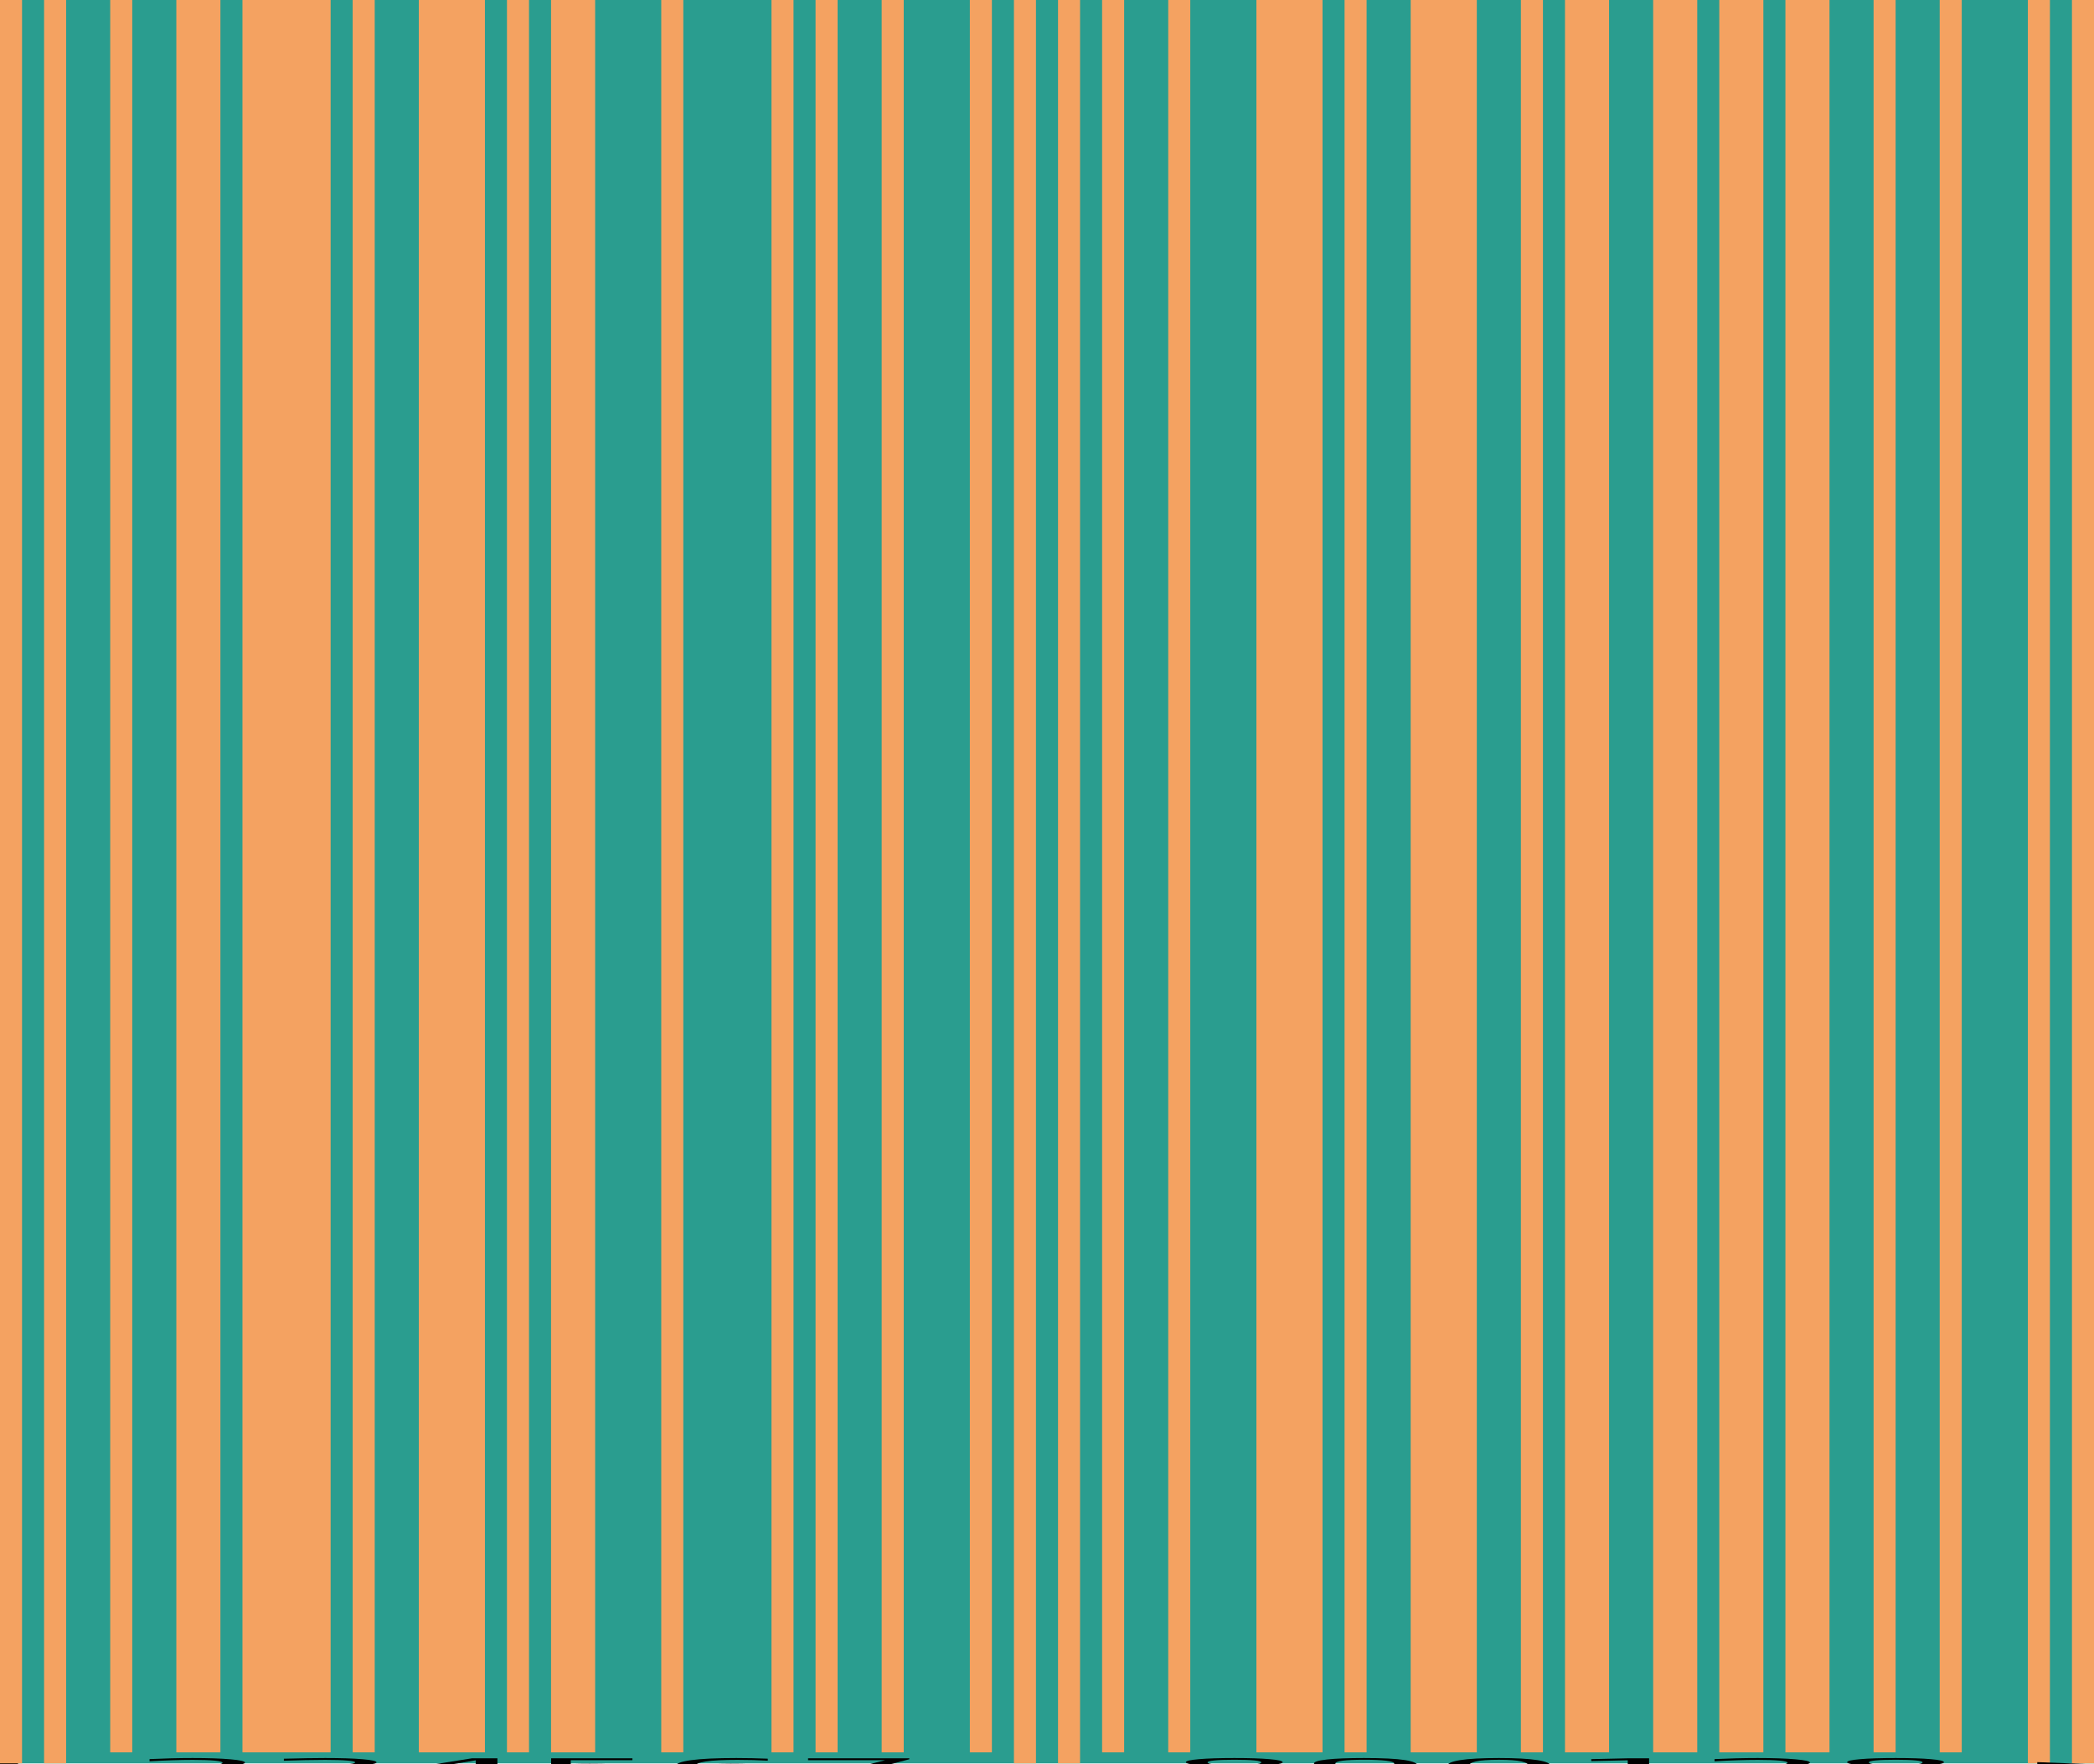
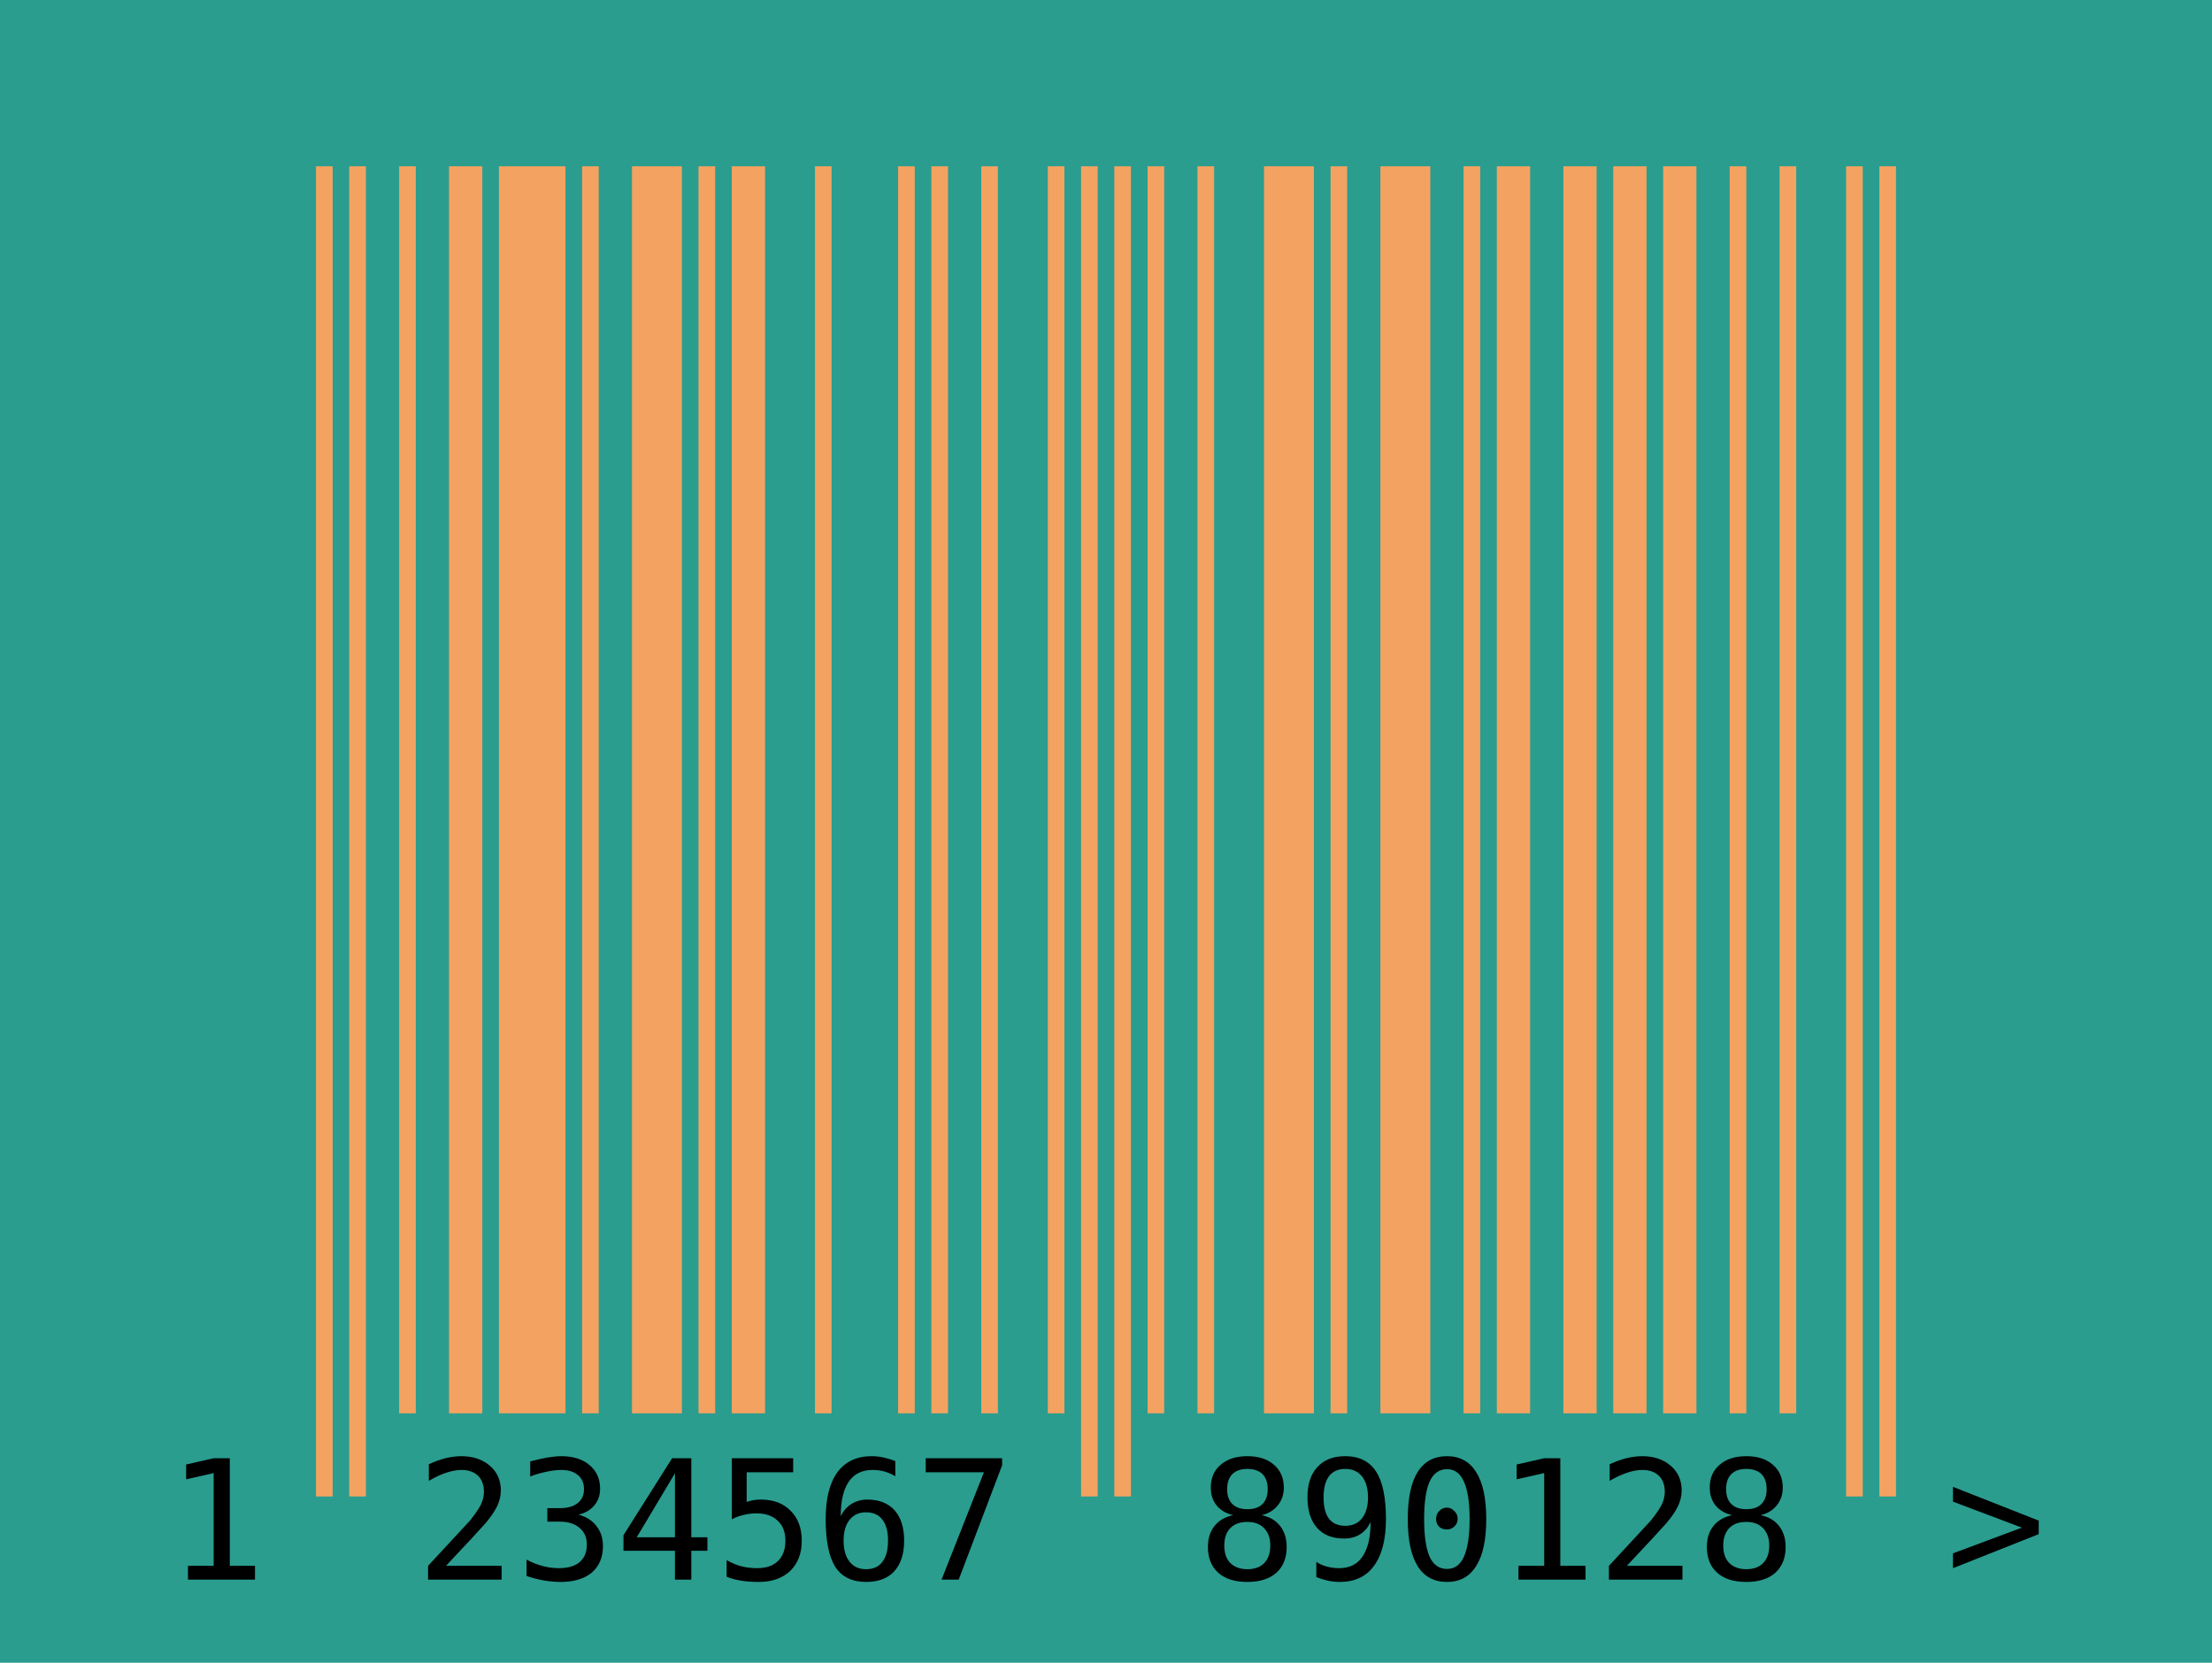
- <svg xmlns="http://www.w3.org/2000/svg" version="1.1" width="950" height="800" viewBox="0 0 950 800">
+ <svg xmlns="http://www.w3.org/2000/svg" version="1.1" width="133" height="100" viewBox="0 0 133 100">
  <g>
-     <rect x="0" y="0" width="950" height="800" fill="#2a9d8f" />
-     <g transform="translate(0 0) scale(10 1)">
+     <rect x="0" y="0" width="133" height="100" fill="#2a9d8f" />
+     <g transform="translate(10 10)">
      <g>
-         <text x="0" y="805" text-anchor="middle" font-family="monospace" font-size="10" fill="black">1</text>
+         <text x="3" y="85" text-anchor="middle" font-family="monospace" font-size="10" fill="black">1</text>
      </g>
      <g>
-         <rect x="0" y="0" width="1" height="800" fill="#f4a261" />
-         <rect x="2" y="0" width="1" height="800" fill="#f4a261" />
+         <rect x="9" y="0" width="1" height="80" fill="#f4a261" />
+         <rect x="11" y="0" width="1" height="80" fill="#f4a261" />
      </g>
      <g>
-         <rect x="5" y="0" width="1" height="795" fill="#f4a261" />
-         <rect x="8" y="0" width="2" height="795" fill="#f4a261" />
-         <text x="9" y="805" text-anchor="middle" font-family="monospace" font-size="10" fill="black">2</text>
+         <rect x="14" y="0" width="1" height="75" fill="#f4a261" />
+         <rect x="17" y="0" width="2" height="75" fill="#f4a261" />
+         <text x="18" y="85" text-anchor="middle" font-family="monospace" font-size="10" fill="black">2</text>
      </g>
      <g>
-         <rect x="11" y="0" width="4" height="795" fill="#f4a261" />
-         <rect x="16" y="0" width="1" height="795" fill="#f4a261" />
-         <text x="15" y="805" text-anchor="middle" font-family="monospace" font-size="10" fill="black">3</text>
+         <rect x="20" y="0" width="4" height="75" fill="#f4a261" />
+         <rect x="25" y="0" width="1" height="75" fill="#f4a261" />
+         <text x="24" y="85" text-anchor="middle" font-family="monospace" font-size="10" fill="black">3</text>
      </g>
      <g>
-         <rect x="19" y="0" width="3" height="795" fill="#f4a261" />
-         <rect x="23" y="0" width="1" height="795" fill="#f4a261" />
-         <text x="21" y="805" text-anchor="middle" font-family="monospace" font-size="10" fill="black">4</text>
+         <rect x="28" y="0" width="3" height="75" fill="#f4a261" />
+         <rect x="32" y="0" width="1" height="75" fill="#f4a261" />
+         <text x="30" y="85" text-anchor="middle" font-family="monospace" font-size="10" fill="black">4</text>
      </g>
      <g>
-         <rect x="25" y="0" width="2" height="795" fill="#f4a261" />
-         <rect x="30" y="0" width="1" height="795" fill="#f4a261" />
-         <text x="27" y="805" text-anchor="middle" font-family="monospace" font-size="10" fill="black">5</text>
+         <rect x="34" y="0" width="2" height="75" fill="#f4a261" />
+         <rect x="39" y="0" width="1" height="75" fill="#f4a261" />
+         <text x="36" y="85" text-anchor="middle" font-family="monospace" font-size="10" fill="black">5</text>
      </g>
      <g>
-         <rect x="35" y="0" width="1" height="795" fill="#f4a261" />
-         <rect x="37" y="0" width="1" height="795" fill="#f4a261" />
-         <text x="33" y="805" text-anchor="middle" font-family="monospace" font-size="10" fill="black">6</text>
+         <rect x="44" y="0" width="1" height="75" fill="#f4a261" />
+         <rect x="46" y="0" width="1" height="75" fill="#f4a261" />
+         <text x="42" y="85" text-anchor="middle" font-family="monospace" font-size="10" fill="black">6</text>
      </g>
      <g>
-         <rect x="40" y="0" width="1" height="795" fill="#f4a261" />
-         <rect x="44" y="0" width="1" height="795" fill="#f4a261" />
-         <text x="39" y="805" text-anchor="middle" font-family="monospace" font-size="10" fill="black">7</text>
+         <rect x="49" y="0" width="1" height="75" fill="#f4a261" />
+         <rect x="53" y="0" width="1" height="75" fill="#f4a261" />
+         <text x="48" y="85" text-anchor="middle" font-family="monospace" font-size="10" fill="black">7</text>
      </g>
      <g>
-         <rect x="46" y="0" width="1" height="800" fill="#f4a261" />
-         <rect x="48" y="0" width="1" height="800" fill="#f4a261" />
+         <rect x="55" y="0" width="1" height="80" fill="#f4a261" />
+         <rect x="57" y="0" width="1" height="80" fill="#f4a261" />
      </g>
      <g>
-         <rect x="50" y="0" width="1" height="795" fill="#f4a261" />
-         <rect x="53" y="0" width="1" height="795" fill="#f4a261" />
-         <text x="56" y="805" text-anchor="middle" font-family="monospace" font-size="10" fill="black">8</text>
+         <rect x="59" y="0" width="1" height="75" fill="#f4a261" />
+         <rect x="62" y="0" width="1" height="75" fill="#f4a261" />
+         <text x="65" y="85" text-anchor="middle" font-family="monospace" font-size="10" fill="black">8</text>
      </g>
      <g>
-         <rect x="57" y="0" width="3" height="795" fill="#f4a261" />
-         <rect x="61" y="0" width="1" height="795" fill="#f4a261" />
-         <text x="62" y="805" text-anchor="middle" font-family="monospace" font-size="10" fill="black">9</text>
+         <rect x="66" y="0" width="3" height="75" fill="#f4a261" />
+         <rect x="70" y="0" width="1" height="75" fill="#f4a261" />
+         <text x="71" y="85" text-anchor="middle" font-family="monospace" font-size="10" fill="black">9</text>
      </g>
      <g>
-         <rect x="64" y="0" width="3" height="795" fill="#f4a261" />
-         <rect x="69" y="0" width="1" height="795" fill="#f4a261" />
-         <text x="68" y="805" text-anchor="middle" font-family="monospace" font-size="10" fill="black">0</text>
+         <rect x="73" y="0" width="3" height="75" fill="#f4a261" />
+         <rect x="78" y="0" width="1" height="75" fill="#f4a261" />
+         <text x="77" y="85" text-anchor="middle" font-family="monospace" font-size="10" fill="black">0</text>
      </g>
      <g>
-         <rect x="71" y="0" width="2" height="795" fill="#f4a261" />
-         <rect x="75" y="0" width="2" height="795" fill="#f4a261" />
-         <text x="74" y="805" text-anchor="middle" font-family="monospace" font-size="10" fill="black">1</text>
+         <rect x="80" y="0" width="2" height="75" fill="#f4a261" />
+         <rect x="84" y="0" width="2" height="75" fill="#f4a261" />
+         <text x="83" y="85" text-anchor="middle" font-family="monospace" font-size="10" fill="black">1</text>
      </g>
      <g>
-         <rect x="78" y="0" width="2" height="795" fill="#f4a261" />
-         <rect x="81" y="0" width="2" height="795" fill="#f4a261" />
-         <text x="80" y="805" text-anchor="middle" font-family="monospace" font-size="10" fill="black">2</text>
+         <rect x="87" y="0" width="2" height="75" fill="#f4a261" />
+         <rect x="90" y="0" width="2" height="75" fill="#f4a261" />
+         <text x="89" y="85" text-anchor="middle" font-family="monospace" font-size="10" fill="black">2</text>
      </g>
      <g>
-         <rect x="85" y="0" width="1" height="795" fill="#f4a261" />
-         <rect x="88" y="0" width="1" height="795" fill="#f4a261" />
-         <text x="86" y="805" text-anchor="middle" font-family="monospace" font-size="10" fill="black">8</text>
+         <rect x="94" y="0" width="1" height="75" fill="#f4a261" />
+         <rect x="97" y="0" width="1" height="75" fill="#f4a261" />
+         <text x="95" y="85" text-anchor="middle" font-family="monospace" font-size="10" fill="black">8</text>
      </g>
      <g>
-         <rect x="92" y="0" width="1" height="800" fill="#f4a261" />
-         <rect x="94" y="0" width="1" height="800" fill="#f4a261" />
+         <rect x="101" y="0" width="1" height="80" fill="#f4a261" />
+         <rect x="103" y="0" width="1" height="80" fill="#f4a261" />
      </g>
      <g>
-         <text x="95" y="805" text-anchor="middle" font-family="monospace" font-size="10" fill="black">&gt;</text>
+         <text x="110" y="85" text-anchor="middle" font-family="monospace" font-size="10" fill="black">&gt;</text>
      </g>
    </g>
  </g>
</svg>
